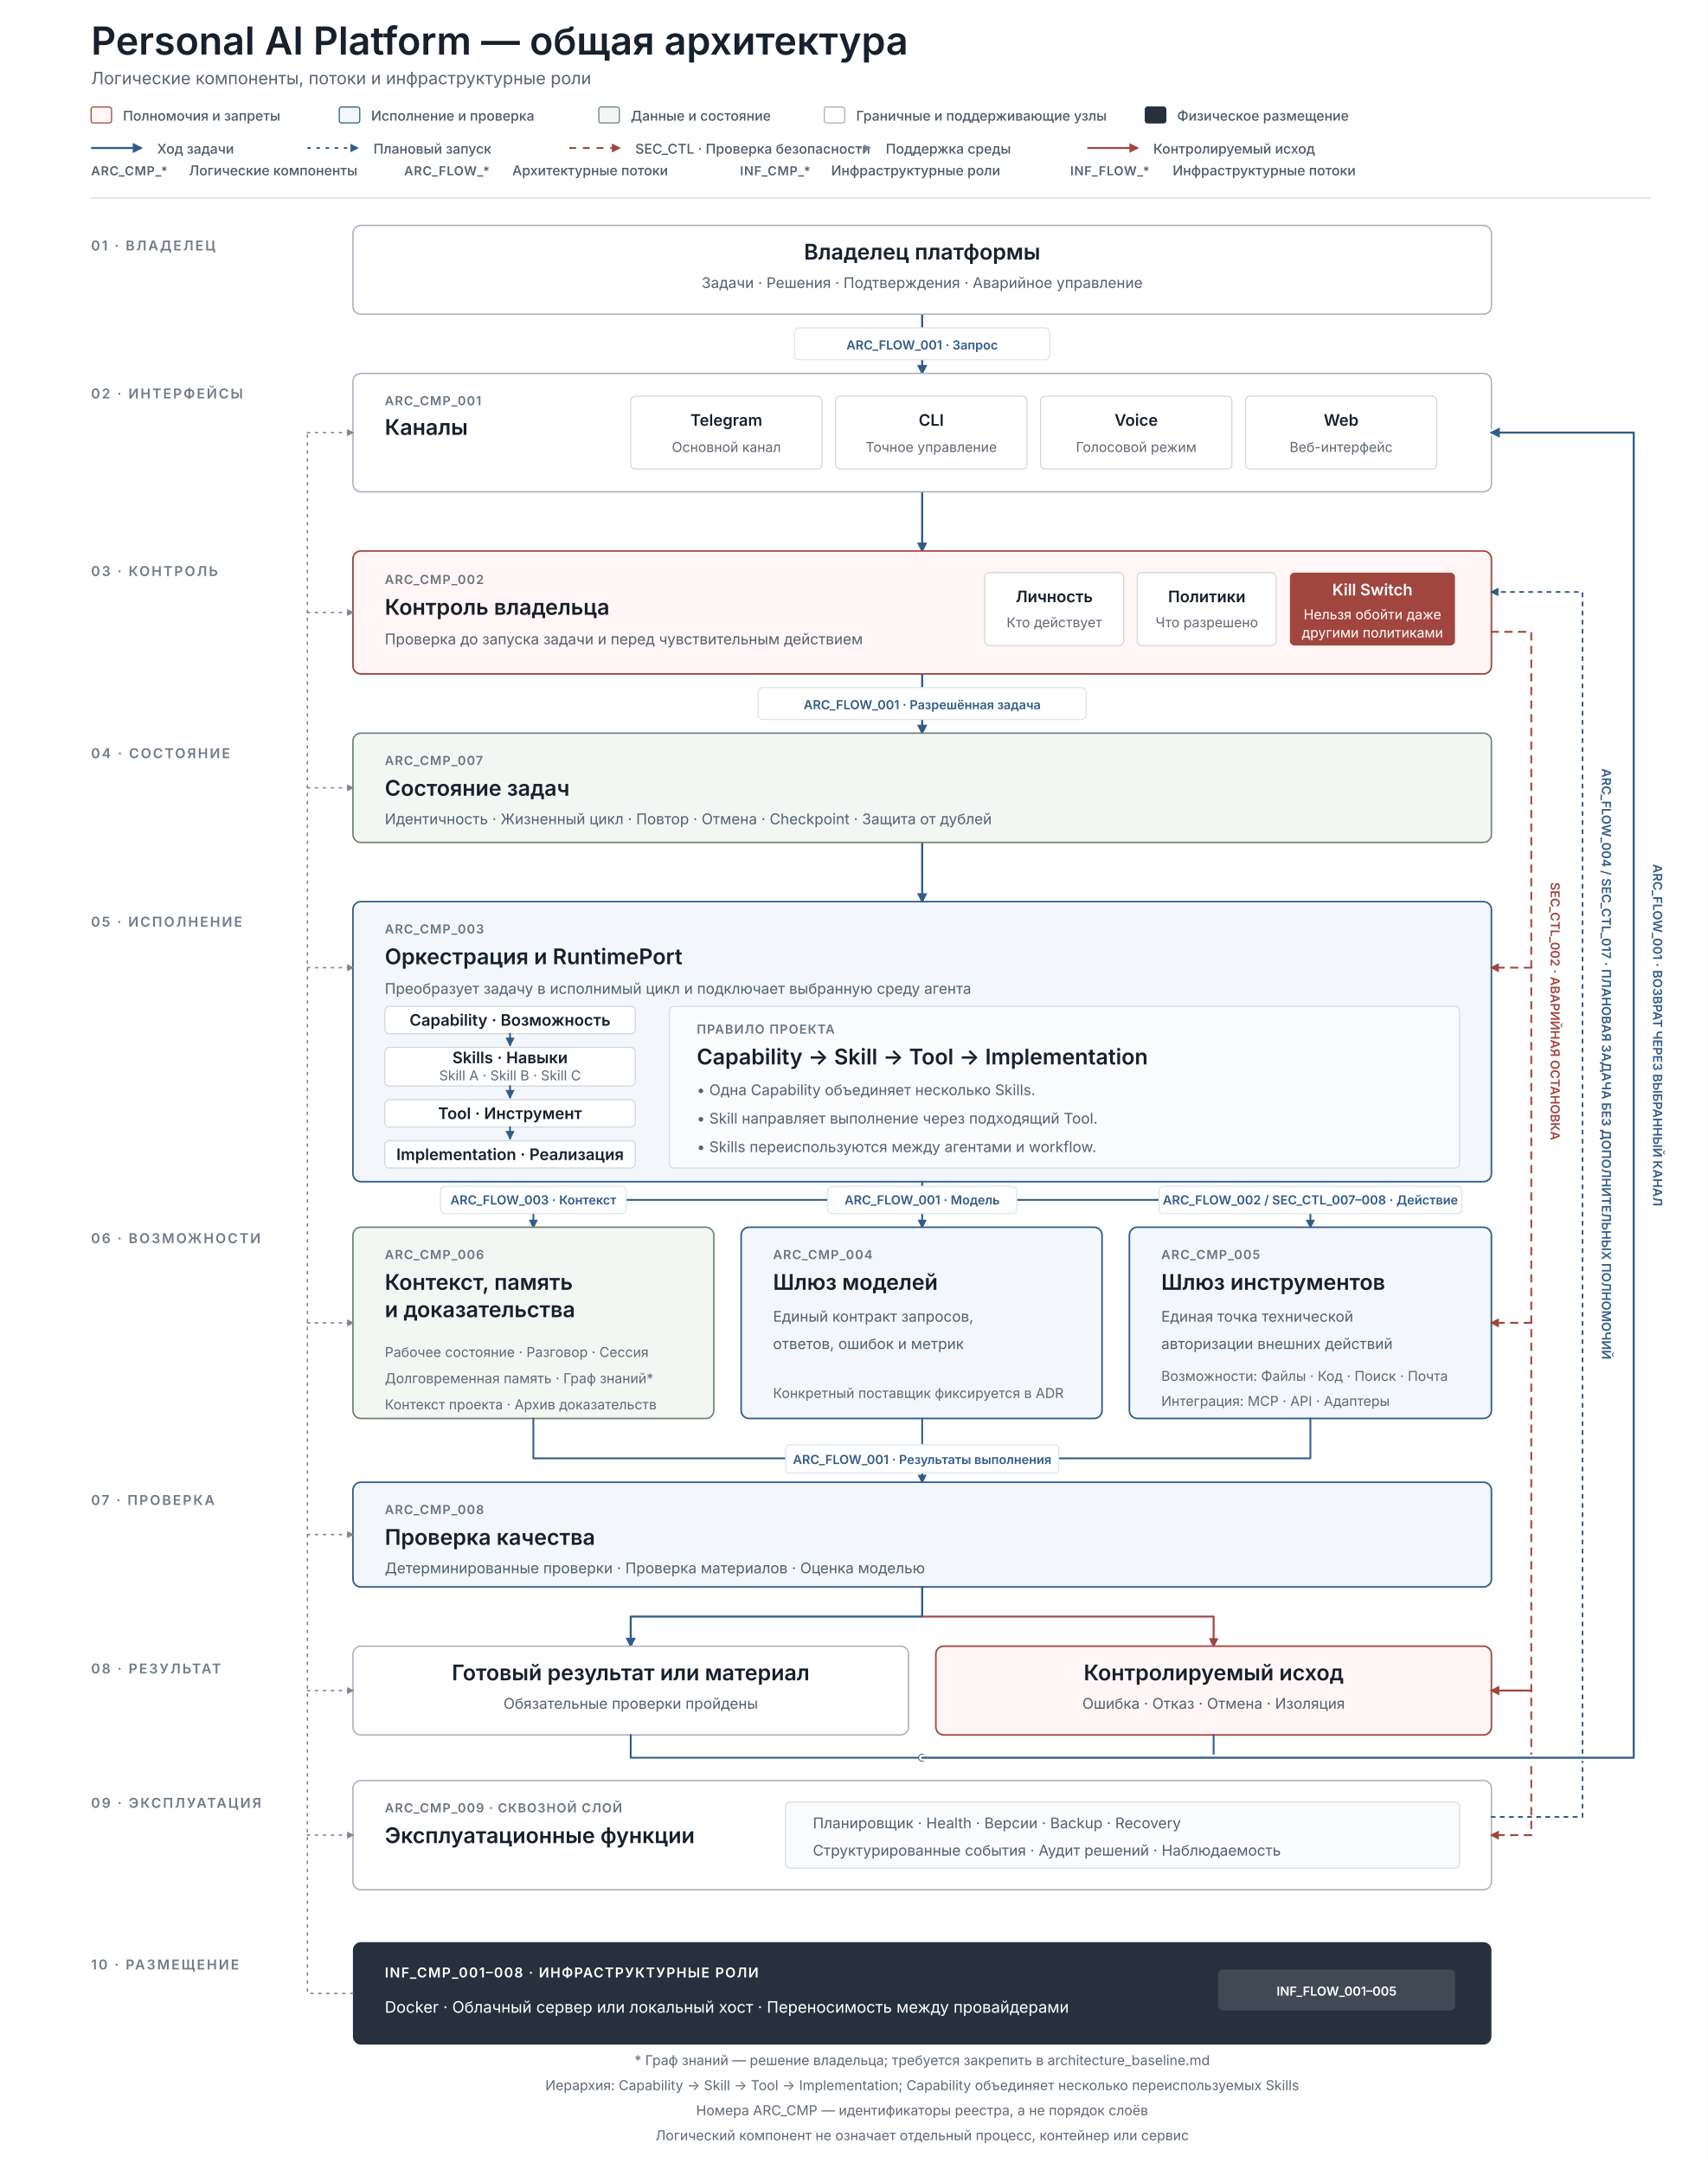
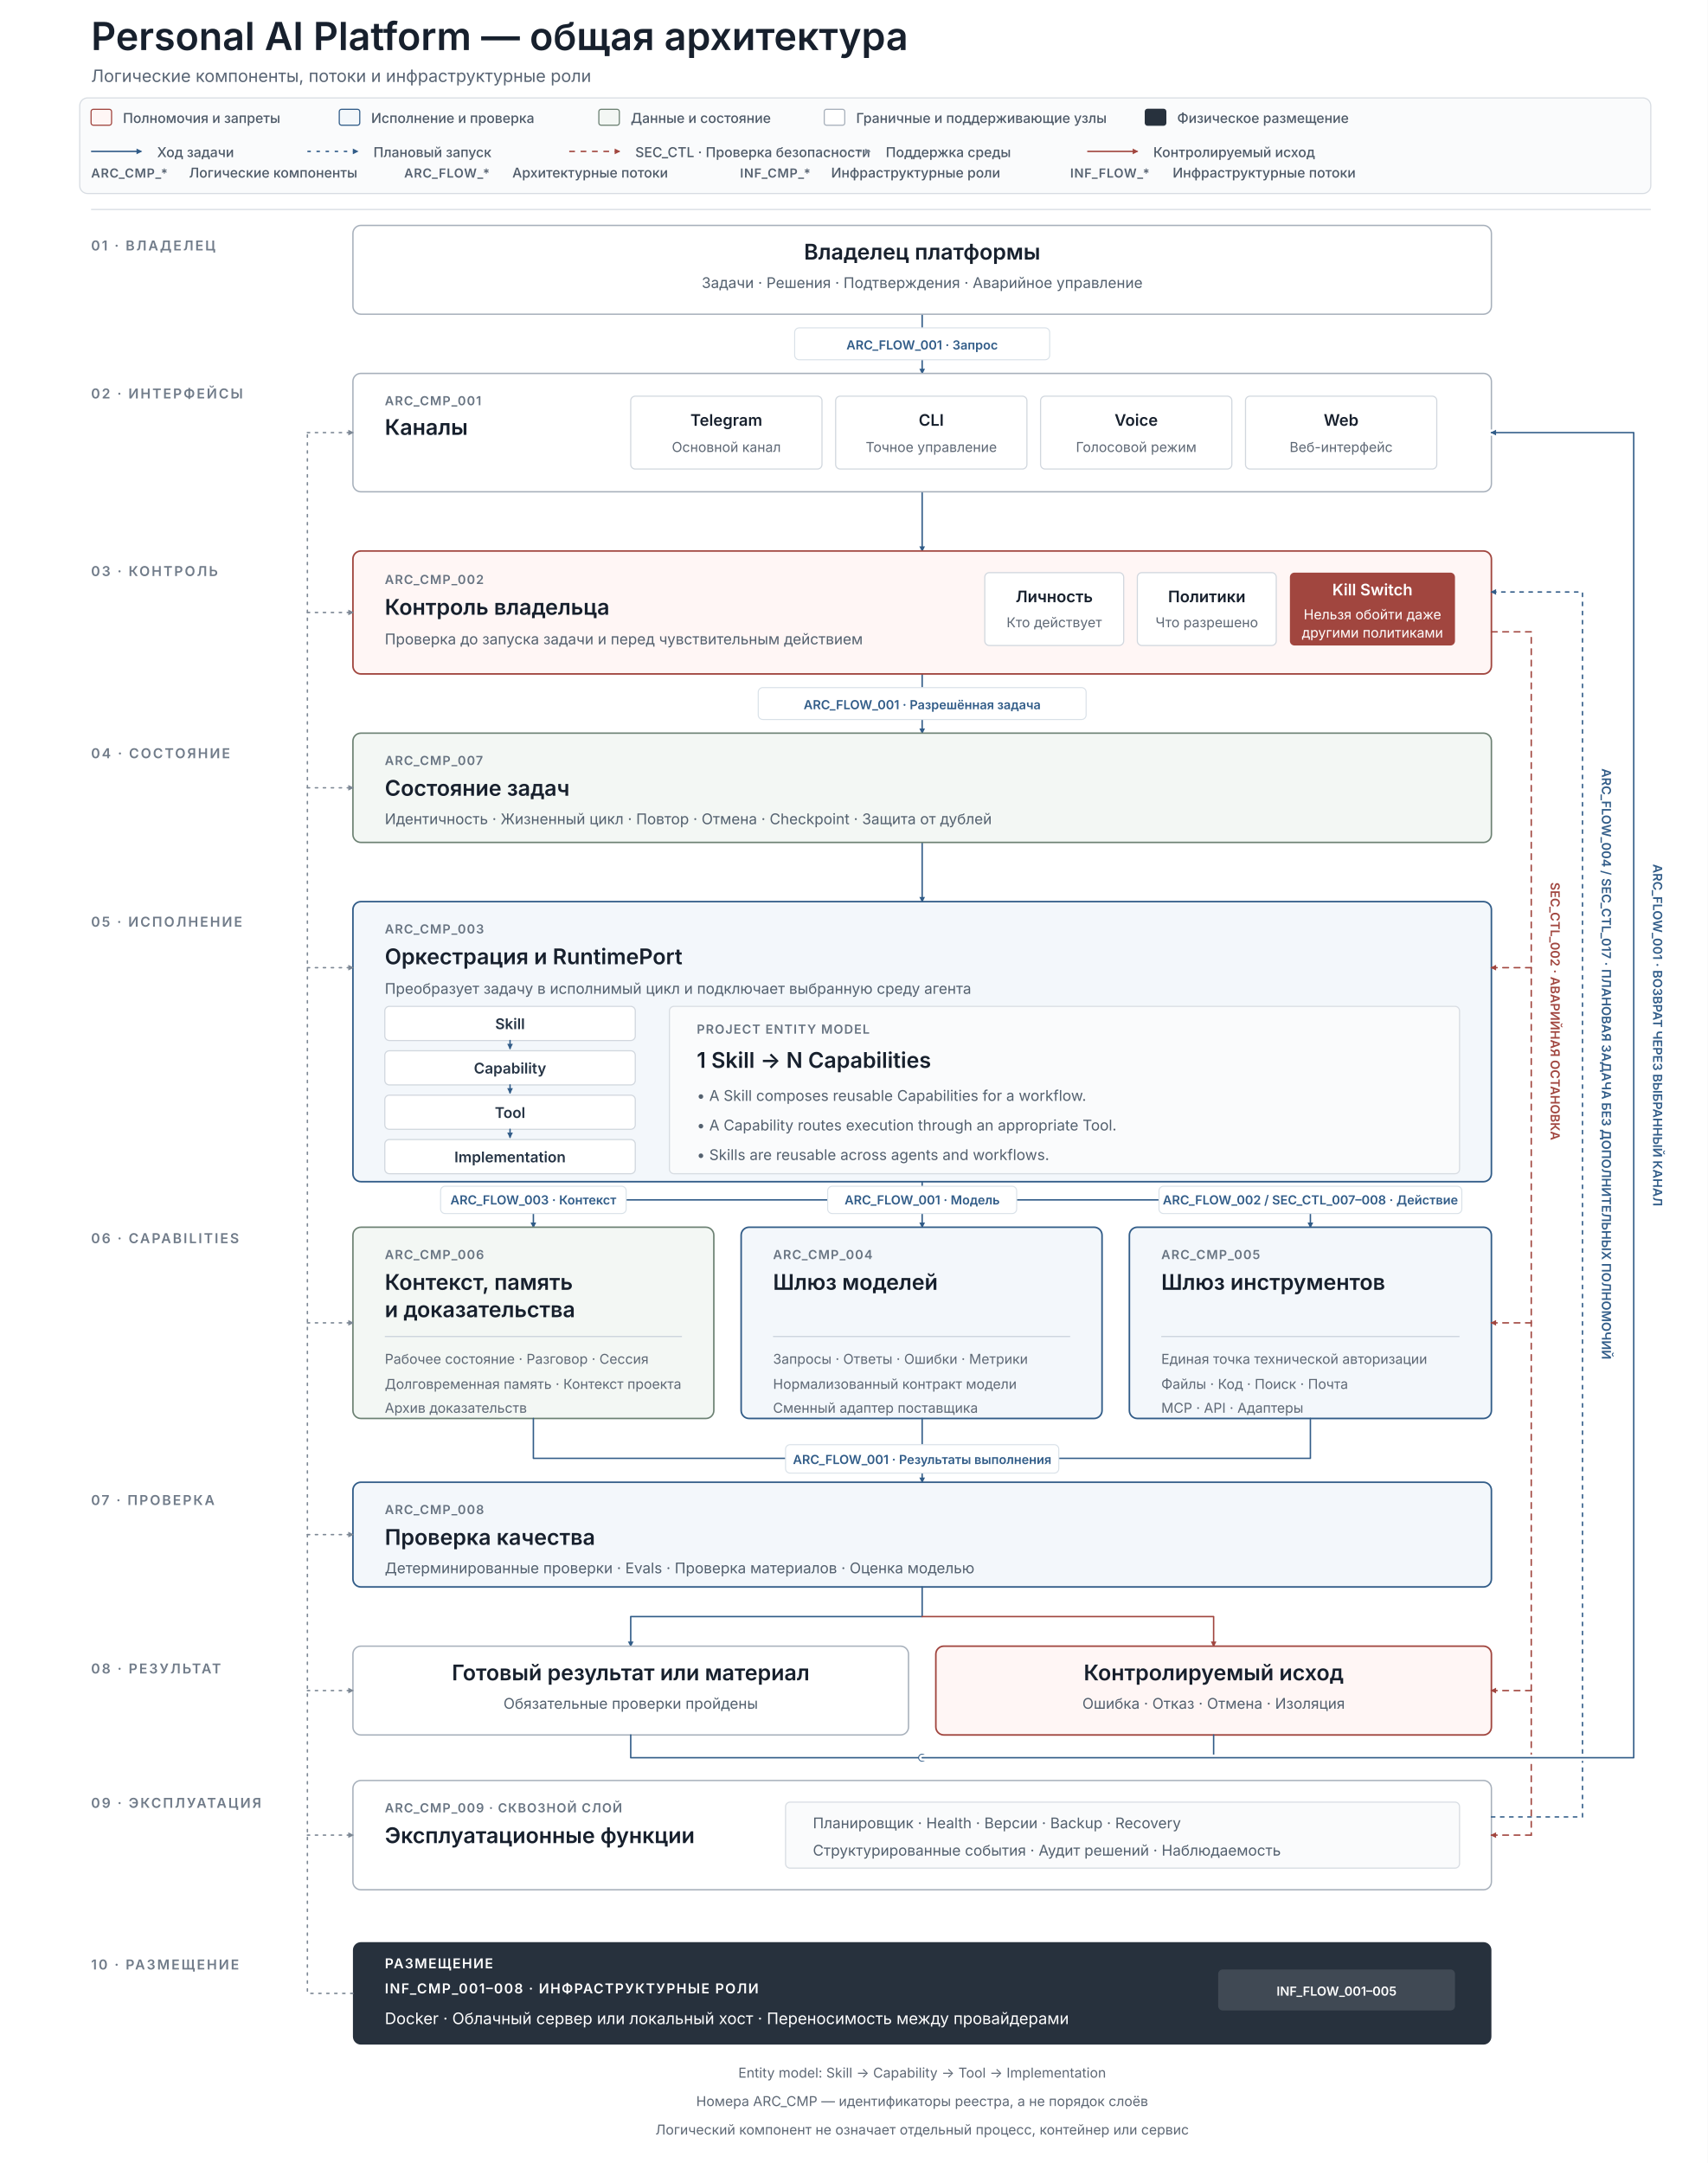
<svg xmlns="http://www.w3.org/2000/svg" width="1500" height="1900" viewBox="0 0 1500 1900" role="img" aria-labelledby="title desc">
  <defs>
-     <marker id="arrow-main" viewBox="0 0 10 10" refX="8.2" refY="5" markerWidth="5" markerHeight="5" orient="auto-start-reverse">
+     <marker id="arrow-main" viewBox="0 0 10 10" refX="8.2" refY="5" markerWidth="4" markerHeight="4" orient="auto-start-reverse">
      <path d="M0 0L10 5L0 10Z" fill="#315C88" />
    </marker>
-     <marker id="arrow-control" viewBox="0 0 10 10" refX="8.2" refY="5" markerWidth="5" markerHeight="5" orient="auto-start-reverse">
+     <marker id="arrow-control" viewBox="0 0 10 10" refX="8.2" refY="5" markerWidth="4" markerHeight="4" orient="auto-start-reverse">
      <path d="M0 0L10 5L0 10Z" fill="#A1463F" />
    </marker>
-     <marker id="arrow-support" viewBox="0 0 10 10" refX="8.2" refY="5" markerWidth="5" markerHeight="5" orient="auto-start-reverse">
+     <marker id="arrow-support" viewBox="0 0 10 10" refX="8.2" refY="5" markerWidth="4" markerHeight="4" orient="auto-start-reverse">
      <path d="M0 0L10 5L0 10Z" fill="#7D8895" />
    </marker>
    <style>
      text { font-family: Inter, "Segoe UI", Arial, sans-serif; fill: #17202D; }
      .title { font-size: 34px; font-weight: 600; }
      .subtitle { font-size: 15px; font-weight: 400; fill: #596574; }
      .legend { font-size: 12px; font-weight: 500; fill: #4E5A68; }
      .legend-id { font-size: 11px; font-weight: 600; letter-spacing: 0.5px; fill: #566271; }
      .layer-no { font-size: 12px; font-weight: 600; letter-spacing: 1.5px; fill: #707B89; }
      .component-id { font-size: 11px; font-weight: 600; letter-spacing: 0.8px; fill: #687482; }
      .component-title { font-size: 19px; font-weight: 600; }
      .component-text { font-size: 13px; font-weight: 400; fill: #53606E; }
      .small-title { font-size: 14px; font-weight: 600; }
      .small-text { font-size: 12px; font-weight: 400; fill: #5E6875; }
+       .entity-text { font-size: 13px; font-weight: 600; fill: #263445; }
+       .note-text { font-size: 13px; font-weight: 400; fill: #53606E; }
      .flow-text { font-size: 11px; font-weight: 600; fill: #315C88; }
      .control-flow-text { font-size: 11px; font-weight: 600; fill: #A1463F; }
      .inverse-title { font-size: 14px; font-weight: 600; fill: #FFFFFF; }
      .inverse-text { font-size: 12px; font-weight: 400; fill: #FFFFFF; }
      .infra-title { font-size: 12px; font-weight: 600; letter-spacing: 1px; fill: #FFFFFF; }
      .infra-text { font-size: 14px; font-weight: 400; fill: #FFFFFF; }
      .infra-chip { font-size: 11px; font-weight: 600; fill: #FFFFFF; }
-       .main-line { fill: none; stroke: #315C88; stroke-width: 1.8; stroke-linecap: round; stroke-linejoin: round; marker-end: url(#arrow-main); }
-       .branch-line { fill: none; stroke: #315C88; stroke-width: 1.6; stroke-linecap: round; stroke-linejoin: round; marker-end: url(#arrow-main); }
-       .bus-line { fill: none; stroke: #315C88; stroke-width: 1.6; stroke-linecap: round; stroke-linejoin: round; }
-       .control-line { fill: none; stroke: #A1463F; stroke-width: 1.6; stroke-dasharray: 6 6; stroke-linecap: round; stroke-linejoin: round; marker-end: url(#arrow-control); }
-       .control-rail { fill: none; stroke: #A1463F; stroke-width: 1.6; stroke-dasharray: 6 6; stroke-linecap: round; stroke-linejoin: round; }
-       .failure-line { fill: none; stroke: #A1463F; stroke-width: 1.7; stroke-linecap: round; stroke-linejoin: round; marker-end: url(#arrow-control); }
-       .scheduled-line { fill: none; stroke: #315C88; stroke-width: 1.5; stroke-dasharray: 3 5; stroke-linecap: round; stroke-linejoin: round; marker-end: url(#arrow-main); }
+       .main-line { fill: none; stroke: #315C88; stroke-width: 1.25; stroke-linecap: round; stroke-linejoin: round; marker-end: url(#arrow-main); }
+       .branch-line { fill: none; stroke: #315C88; stroke-width: 1.25; stroke-linecap: round; stroke-linejoin: round; marker-end: url(#arrow-main); }
+       .bus-line { fill: none; stroke: #315C88; stroke-width: 1.25; stroke-linecap: round; stroke-linejoin: round; }
+       .control-line { fill: none; stroke: #A1463F; stroke-width: 1.25; stroke-dasharray: 5 5; stroke-linecap: round; stroke-linejoin: round; marker-end: url(#arrow-control); }
+       .control-rail { fill: none; stroke: #A1463F; stroke-width: 1.25; stroke-dasharray: 5 5; stroke-linecap: round; stroke-linejoin: round; }
+       .failure-line { fill: none; stroke: #A1463F; stroke-width: 1.25; stroke-linecap: round; stroke-linejoin: round; marker-end: url(#arrow-control); }
+       .scheduled-line { fill: none; stroke: #315C88; stroke-width: 1.25; stroke-dasharray: 3 5; stroke-linecap: round; stroke-linejoin: round; marker-end: url(#arrow-main); }
      .support-line { fill: none; stroke: #7D8895; stroke-width: 1.25; stroke-dasharray: 2 5; stroke-linecap: round; stroke-linejoin: round; marker-end: url(#arrow-support); }
      .support-rail { fill: none; stroke: #7D8895; stroke-width: 1.25; stroke-dasharray: 2 5; stroke-linecap: round; stroke-linejoin: round; }
      .neutral-card { fill: #FFFFFF; stroke: #A7B0BB; stroke-width: 1.2; }
      .control-card { fill: #FFF6F5; stroke: #A1463F; stroke-width: 1.4; }
      .execution-card { fill: #F3F7FB; stroke: #315C88; stroke-width: 1.4; }
      .data-card { fill: #F3F7F4; stroke: #6C8173; stroke-width: 1.3; }
      .label-box { fill: #FFFFFF; stroke: #D1D7DE; stroke-width: 1; }
      .inner-card { fill: #FFFFFF; stroke: #D1D7DE; stroke-width: 1; }
      .detail-panel { fill: #FAFBFC; stroke: #D7DCE2; stroke-width: 1; }
      .flow-label { fill: #FFFFFF; stroke: #D9E1E8; stroke-width: 0.9; }
    </style>
  </defs>
  <rect width="1500" height="1900" fill="#FFFFFF" />
-   <text x="80" y="48" class="title">Personal AI Platform — общая архитектура</text>
-   <text x="80" y="74" class="subtitle">Логические компоненты, потоки и инфраструктурные роли</text>
-   <g transform="translate(80 94)">
+   <text x="80" y="44" class="title">Personal AI Platform — общая архитектура</text>
+   <text x="80" y="72" class="subtitle">Логические компоненты, потоки и инфраструктурные роли</text>
+   <rect x="70" y="86" width="1380" height="84" rx="7" fill="#FAFBFC" stroke="#D7DCE2" stroke-width="1" />
+   <g transform="translate(80 96)">
    <rect x="0" y="0" width="18" height="14" rx="2" fill="#FFF6F5" stroke="#A1463F" />
    <text x="28" y="12" class="legend">Полномочия и запреты</text>
    <rect x="218" y="0" width="18" height="14" rx="2" fill="#F3F7FB" stroke="#315C88" />
    <text x="246" y="12" class="legend">Исполнение и проверка</text>
    <rect x="446" y="0" width="18" height="14" rx="2" fill="#F3F7F4" stroke="#6C8173" />
    <text x="474" y="12" class="legend">Данные и состояние</text>
    <rect x="644" y="0" width="18" height="14" rx="2" fill="#FFFFFF" stroke="#A7B0BB" />
    <text x="672" y="12" class="legend">Граничные и поддерживающие узлы</text>
    <rect x="926" y="0" width="18" height="14" rx="2" fill="#27313D" stroke="#27313D" />
    <text x="954" y="12" class="legend">Физическое размещение</text>
  </g>
-   <g transform="translate(80 123)">
-     <line x1="0" y1="7" x2="44" y2="7" stroke="#315C88" stroke-width="1.8" marker-end="url(#arrow-main)" />
+   <g transform="translate(80 126)">
+     <line x1="0" y1="7" x2="44" y2="7" stroke="#315C88" stroke-width="1.25" marker-end="url(#arrow-main)" />
    <text x="58" y="12" class="legend">Ход задачи</text>
-     <line x1="190" y1="7" x2="234" y2="7" stroke="#315C88" stroke-width="1.5" stroke-dasharray="3 5" marker-end="url(#arrow-main)" />
+     <line x1="190" y1="7" x2="234" y2="7" stroke="#315C88" stroke-width="1.25" stroke-dasharray="3 5" marker-end="url(#arrow-main)" />
    <text x="248" y="12" class="legend">Плановый запуск</text>
-     <line x1="420" y1="7" x2="464" y2="7" stroke="#A1463F" stroke-width="1.6" stroke-dasharray="6 6" marker-end="url(#arrow-control)" />
+     <line x1="420" y1="7" x2="464" y2="7" stroke="#A1463F" stroke-width="1.25" stroke-dasharray="5 5" marker-end="url(#arrow-control)" />
    <text x="478" y="12" class="legend">SEC_CTL · Проверка безопасности</text>
    <line x1="640" y1="7" x2="684" y2="7" stroke="#7D8895" stroke-width="1.25" stroke-dasharray="2 5" marker-end="url(#arrow-support)" />
    <text x="698" y="12" class="legend">Поддержка среды</text>
-     <line x1="875" y1="7" x2="919" y2="7" stroke="#A1463F" stroke-width="1.7" marker-end="url(#arrow-control)" />
+     <line x1="875" y1="7" x2="919" y2="7" stroke="#A1463F" stroke-width="1.25" marker-end="url(#arrow-control)" />
    <text x="933" y="12" class="legend">Контролируемый исход</text>
  </g>
-   <g transform="translate(80 154)">
+   <g transform="translate(80 156)">
    <text x="0" y="0" class="legend-id">ARC_CMP_*</text>
    <text x="86" y="0" class="legend">Логические компоненты</text>
    <text x="275" y="0" class="legend-id">ARC_FLOW_*</text>
    <text x="370" y="0" class="legend">Архитектурные потоки</text>
    <text x="570" y="0" class="legend-id">INF_CMP_*</text>
    <text x="650" y="0" class="legend">Инфраструктурные роли</text>
    <text x="860" y="0" class="legend-id">INF_FLOW_*</text>
    <text x="950" y="0" class="legend">Инфраструктурные потоки</text>
  </g>
-   <line x1="80" y1="174" x2="1450" y2="174" stroke="#D7DCE2" />
+   <line x1="80" y1="184" x2="1450" y2="184" stroke="#D7DCE2" />
  <g>
    <text x="80" y="220" class="layer-no">01 · ВЛАДЕЛЕЦ</text>
    <text x="80" y="350" class="layer-no">02 · ИНТЕРФЕЙСЫ</text>
    <text x="80" y="506" class="layer-no">03 · КОНТРОЛЬ</text>
    <text x="80" y="666" class="layer-no">04 · СОСТОЯНИЕ</text>
    <text x="80" y="814" class="layer-no">05 · ИСПОЛНЕНИЕ</text>
-     <text x="80" y="1092" class="layer-no">06 · ВОЗМОЖНОСТИ</text>
+     <text x="80" y="1092" class="layer-no">06 · CAPABILITIES</text>
    <text x="80" y="1322" class="layer-no">07 · ПРОВЕРКА</text>
    <text x="80" y="1470" class="layer-no">08 · РЕЗУЛЬТАТ</text>
    <text x="80" y="1588" class="layer-no">09 · ЭКСПЛУАТАЦИЯ</text>
    <text x="80" y="1730" class="layer-no">10 · РАЗМЕЩЕНИЕ</text>
  </g>
  <path class="main-line" d="M810 276V328" />
  <path class="main-line" d="M810 432V484" />
  <path class="main-line" d="M810 592V644" />
  <path class="main-line" d="M810 740V792" />
  <g>
    <rect x="310" y="198" width="1000" height="78" rx="7" class="neutral-card" />
    <text x="810" y="228" class="component-title" text-anchor="middle">Владелец платформы</text>
    <text x="810" y="253" class="component-text" text-anchor="middle">Задачи · Решения · Подтверждения · Аварийное управление</text>
  </g>
  <g>
    <rect x="310" y="328" width="1000" height="104" rx="7" class="neutral-card" />
    <text x="338" y="356" class="component-id">ARC_CMP_001</text>
    <text x="338" y="382" class="component-title">Каналы</text>
    <rect x="554" y="348" width="168" height="64" rx="4" class="inner-card" />
    <rect x="734" y="348" width="168" height="64" rx="4" class="inner-card" />
    <rect x="914" y="348" width="168" height="64" rx="4" class="inner-card" />
    <rect x="1094" y="348" width="168" height="64" rx="4" class="inner-card" />
    <text x="638" y="374" class="small-title" text-anchor="middle">Telegram</text>
    <text x="638" y="397" class="small-text" text-anchor="middle">Основной канал</text>
    <text x="818" y="374" class="small-title" text-anchor="middle">CLI</text>
    <text x="818" y="397" class="small-text" text-anchor="middle">Точное управление</text>
    <text x="998" y="374" class="small-title" text-anchor="middle">Voice</text>
    <text x="998" y="397" class="small-text" text-anchor="middle">Голосовой режим</text>
    <text x="1178" y="374" class="small-title" text-anchor="middle">Web</text>
    <text x="1178" y="397" class="small-text" text-anchor="middle">Веб-интерфейс</text>
  </g>
  <g>
    <rect x="310" y="484" width="1000" height="108" rx="7" class="control-card" />
    <text x="338" y="513" class="component-id">ARC_CMP_002</text>
    <text x="338" y="540" class="component-title">Контроль владельца</text>
    <text x="338" y="566" class="component-text">Проверка до запуска задачи и перед чувствительным действием</text>
    <rect x="865" y="503" width="122" height="64" rx="4" class="inner-card" />
    <text x="926" y="529" class="small-title" text-anchor="middle">Личность</text>
    <text x="926" y="551" class="small-text" text-anchor="middle">Кто действует</text>
    <rect x="999" y="503" width="122" height="64" rx="4" class="inner-card" />
    <text x="1060" y="529" class="small-title" text-anchor="middle">Политики</text>
    <text x="1060" y="551" class="small-text" text-anchor="middle">Что разрешено</text>
    <rect x="1133" y="503" width="145" height="64" rx="4" fill="#A1463F" />
    <text x="1205.5" y="523" class="inverse-title" text-anchor="middle">Kill Switch</text>
    <text x="1205.5" y="544" class="inverse-text" text-anchor="middle">Нельзя обойти даже</text>
    <text x="1205.5" y="560" class="inverse-text" text-anchor="middle">другими политиками</text>
  </g>
  <g>
    <rect x="310" y="644" width="1000" height="96" rx="7" class="data-card" />
    <text x="338" y="672" class="component-id">ARC_CMP_007</text>
    <text x="338" y="699" class="component-title">Состояние задач</text>
    <text x="338" y="724" class="component-text">Идентичность · Жизненный цикл · Повтор · Отмена · Checkpoint · Защита от дублей</text>
  </g>
  <g>
    <rect x="310" y="792" width="1000" height="246" rx="7" class="execution-card" />
    <text x="338" y="820" class="component-id">ARC_CMP_003</text>
    <text x="338" y="847" class="component-title">Оркестрация и RuntimePort</text>
    <text x="338" y="873" class="component-text">Преобразует задачу в исполнимый цикл и подключает выбранную среду агента</text>
-     <rect x="338" y="884" width="220" height="24" rx="4" class="inner-card" />
-     <text x="448" y="901" class="small-title" text-anchor="middle">Capability · Возможность</text>
-     <path class="branch-line" d="M448 908V918" />
-     <rect x="338" y="920" width="220" height="34" rx="4" class="inner-card" />
-     <text x="448" y="934" class="small-title" text-anchor="middle">Skills · Навыки</text>
-     <text x="448" y="949" class="small-text" text-anchor="middle">Skill A · Skill B · Skill C</text>
-     <path class="branch-line" d="M448 954V964" />
-     <rect x="338" y="966" width="220" height="24" rx="4" class="inner-card" />
-     <text x="448" y="983" class="small-title" text-anchor="middle">Tool · Инструмент</text>
-     <path class="branch-line" d="M448 990V1000" />
-     <rect x="338" y="1002" width="220" height="24" rx="4" class="inner-card" />
-     <text x="448" y="1019" class="small-title" text-anchor="middle">Implementation · Реализация</text>
-     <rect x="588" y="884" width="694" height="142" rx="4" class="detail-panel" />
-     <text x="612" y="908" class="component-id">ПРАВИЛО ПРОЕКТА</text>
-     <text x="612" y="935" class="component-title">Capability → Skill → Tool → Implementation</text>
-     <text x="612" y="962" class="component-text">• Одна Capability объединяет несколько Skills.</text>
-     <text x="612" y="987" class="component-text">• Skill направляет выполнение через подходящий Tool.</text>
-     <text x="612" y="1012" class="component-text">• Skills переиспользуются между агентами и workflow.</text>
+     <rect x="338" y="884" width="220" height="30" rx="4" class="inner-card" />
+     <text x="448" y="904" class="entity-text" text-anchor="middle">Skill</text>
+     <path class="branch-line" d="M448 914V921" />
+     <rect x="338" y="923" width="220" height="30" rx="4" class="inner-card" />
+     <text x="448" y="943" class="entity-text" text-anchor="middle">Capability</text>
+     <path class="branch-line" d="M448 953V960" />
+     <rect x="338" y="962" width="220" height="30" rx="4" class="inner-card" />
+     <text x="448" y="982" class="entity-text" text-anchor="middle">Tool</text>
+     <path class="branch-line" d="M448 992V999" />
+     <rect x="338" y="1001" width="220" height="30" rx="4" class="inner-card" />
+     <text x="448" y="1021" class="entity-text" text-anchor="middle">Implementation</text>
+     <rect x="588" y="884" width="694" height="147" rx="4" class="detail-panel" />
+     <text x="612" y="908" class="component-id">PROJECT ENTITY MODEL</text>
+     <text x="612" y="938" class="component-title">1 Skill → N Capabilities</text>
+     <text x="612" y="967" class="note-text">• A Skill composes reusable Capabilities for a workflow.</text>
+     <text x="612" y="993" class="note-text">• A Capability routes execution through an appropriate Tool.</text>
+     <text x="612" y="1019" class="note-text">• Skills are reusable across agents and workflows.</text>
  </g>
  <g transform="translate(0 110)">
    <path class="bus-line" d="M810 928V944H468.5M810 944H1151" />
    <circle cx="810" cy="944" r="3.5" fill="#315C88" />
    <path class="branch-line" d="M468.5 944V968" />
    <path class="branch-line" d="M810 944V968" />
    <path class="branch-line" d="M1151 944V968" />
    <rect x="387" y="932" width="163" height="24" rx="4" class="flow-label" />
    <text x="468.5" y="948" class="flow-text" text-anchor="middle">ARC_FLOW_003 · Контекст</text>
    <rect x="727" y="932" width="166" height="24" rx="4" class="flow-label" />
    <text x="810" y="948" class="flow-text" text-anchor="middle">ARC_FLOW_001 · Модель</text>
    <rect x="1018" y="932" width="266" height="24" rx="4" class="flow-label" />
    <text x="1151" y="948" class="flow-text" text-anchor="middle">ARC_FLOW_002 / SEC_CTL_007–008 · Действие</text>
    <g>
      <rect x="310" y="968" width="317" height="168" rx="7" class="data-card" />
      <text x="338" y="996" class="component-id">ARC_CMP_006</text>
      <text x="338" y="1023" class="component-title">Контекст, память</text>
      <text x="338" y="1047" class="component-title">и доказательства</text>
-       <text x="338" y="1082" class="small-text">Рабочее состояние · Разговор · Сессия</text>
-       <text x="338" y="1105" class="small-text">Долговременная память · Граф знаний*</text>
-       <text x="338" y="1128" class="small-text">Контекст проекта · Архив доказательств</text>
+       <line x1="338" y1="1064" x2="599" y2="1064" stroke="#CBD3DB" stroke-width="1" />
+       <text x="338" y="1088" class="small-text">Рабочее состояние · Разговор · Сессия</text>
+       <text x="338" y="1110" class="small-text">Долговременная память · Контекст проекта</text>
+       <text x="338" y="1131" class="small-text">Архив доказательств</text>
    </g>
    <g>
      <rect x="651" y="968" width="317" height="168" rx="7" class="execution-card" />
      <text x="679" y="996" class="component-id">ARC_CMP_004</text>
      <text x="679" y="1023" class="component-title">Шлюз моделей</text>
-       <text x="679" y="1051" class="component-text">Единый контракт запросов,</text>
-       <text x="679" y="1075" class="component-text">ответов, ошибок и метрик</text>
-       <text x="679" y="1118" class="small-text">Конкретный поставщик фиксируется в ADR</text>
+       <line x1="679" y1="1064" x2="940" y2="1064" stroke="#CBD3DB" stroke-width="1" />
+       <text x="679" y="1088" class="small-text">Запросы · Ответы · Ошибки · Метрики</text>
+       <text x="679" y="1110" class="small-text">Нормализованный контракт модели</text>
+       <text x="679" y="1131" class="small-text">Сменный адаптер поставщика</text>
    </g>
    <g>
      <rect x="992" y="968" width="318" height="168" rx="7" class="execution-card" />
      <text x="1020" y="996" class="component-id">ARC_CMP_005</text>
      <text x="1020" y="1023" class="component-title">Шлюз инструментов</text>
-       <text x="1020" y="1051" class="component-text">Единая точка технической</text>
-       <text x="1020" y="1075" class="component-text">авторизации внешних действий</text>
-       <text x="1020" y="1103" class="small-text">Возможности: Файлы · Код · Поиск · Почта</text>
-       <text x="1020" y="1125" class="small-text">Интеграция: MCP · API · Адаптеры</text>
+       <line x1="1020" y1="1064" x2="1282" y2="1064" stroke="#CBD3DB" stroke-width="1" />
+       <text x="1020" y="1088" class="small-text">Единая точка технической авторизации</text>
+       <text x="1020" y="1110" class="small-text">Файлы · Код · Поиск · Почта</text>
+       <text x="1020" y="1131" class="small-text">MCP · API · Адаптеры</text>
    </g>
    <path class="bus-line" d="M468.5 1136V1171H1151M810 1136V1171M1151 1136V1171" />
    <circle cx="810" cy="1171" r="3.5" fill="#315C88" />
    <path class="branch-line" d="M810 1171V1192" />
    <rect x="690" y="1159" width="240" height="25" rx="4" class="flow-label" />
    <text x="810" y="1176" class="flow-text" text-anchor="middle">ARC_FLOW_001 · Результаты выполнения</text>
    <g>
      <rect x="310" y="1192" width="1000" height="92" rx="7" class="execution-card" />
      <text x="338" y="1220" class="component-id">ARC_CMP_008</text>
      <text x="338" y="1247" class="component-title">Проверка качества</text>
-       <text x="338" y="1272" class="component-text">Детерминированные проверки · Проверка материалов · Оценка моделью</text>
+       <text x="338" y="1272" class="component-text">Детерминированные проверки · Evals · Проверка материалов · Оценка моделью</text>
    </g>
    <path class="main-line" d="M810 1284V1310H554V1336" />
    <path class="failure-line" d="M810 1310H1066V1336" />
    <g>
      <rect x="310" y="1336" width="488" height="78" rx="7" class="neutral-card" />
      <text x="554" y="1366" class="component-title" text-anchor="middle">Готовый результат или материал</text>
      <text x="554" y="1391" class="component-text" text-anchor="middle">Обязательные проверки пройдены</text>
    </g>
    <g>
      <rect x="822" y="1336" width="488" height="78" rx="7" class="control-card" />
      <text x="1066" y="1366" class="component-title" text-anchor="middle">Контролируемый исход</text>
      <text x="1066" y="1391" class="component-text" text-anchor="middle">Ошибка · Отказ · Отмена · Изоляция</text>
    </g>
    <path class="bus-line" d="M554 1414V1434H1066M1066 1414V1434" />
    <circle cx="810" cy="1434" r="3.5" fill="#315C88" />
    <g>
      <rect x="310" y="1454" width="1000" height="96" rx="7" class="neutral-card" />
      <text x="338" y="1482" class="component-id">ARC_CMP_009 · СКВОЗНОЙ СЛОЙ</text>
      <text x="338" y="1509" class="component-title">Эксплуатационные функции</text>
      <rect x="690" y="1473" width="592" height="58" rx="4" class="detail-panel" />
      <text x="714" y="1496" class="component-text">Планировщик · Health · Версии · Backup · Recovery</text>
      <text x="714" y="1520" class="component-text">Структурированные события · Аудит решений · Наблюдаемость</text>
    </g>
    <g>
      <rect x="310" y="1596" width="1000" height="90" rx="7" fill="#27313D" />
-       <text x="338" y="1627" class="infra-title">INF_CMP_001–008 · ИНФРАСТРУКТУРНЫЕ РОЛИ</text>
-       <text x="338" y="1658" class="infra-text">Docker · Облачный сервер или локальный хост · Переносимость между провайдерами</text>
+       <text x="338" y="1619" class="infra-title">РАЗМЕЩЕНИЕ</text>
+       <text x="338" y="1641" class="infra-title">INF_CMP_001–008 · ИНФРАСТРУКТУРНЫЕ РОЛИ</text>
+       <text x="338" y="1668" class="infra-text">Docker · Облачный сервер или локальный хост · Переносимость между провайдерами</text>
      <rect x="1070" y="1620" width="208" height="36" rx="4" fill="#FFFFFF" opacity="0.12" />
      <text x="1174" y="1643" class="infra-chip" text-anchor="middle">INF_FLOW_001–005</text>
    </g>
  </g>
  <path class="support-rail" d="M310 1751H270V380" />
  <path class="support-line" d="M270 380H310" />
  <path class="support-line" d="M270 538H310" />
  <path class="support-line" d="M270 692H310" />
  <path class="support-line" d="M270 850H310" />
  <path class="support-line" d="M270 1162H310" />
  <path class="support-line" d="M270 1348H310" />
  <path class="support-line" d="M270 1485H310" />
  <path class="support-line" d="M270 1612H310" />
  <path class="scheduled-line" d="M1310 1596H1390V520H1310" />
  <g transform="translate(1407 675) rotate(90)">
    <text x="0" y="0" class="flow-text">ARC_FLOW_004 / SEC_CTL_017 · ПЛАНОВАЯ ЗАДАЧА БЕЗ ДОПОЛНИТЕЛЬНЫХ ПОЛНОМОЧИЙ</text>
  </g>
  <path class="control-rail" d="M1310 555H1345V1612" />
  <path class="control-line" d="M1345 850H1310" />
  <path class="control-line" d="M1345 1162H1310" />
-   <path class="failure-line" d="M1345 1485H1310" />
+   <path class="control-line" d="M1345 1485H1310" />
  <path class="control-line" d="M1345 1612H1310" />
  <g transform="translate(1362 775) rotate(90)">
    <text x="0" y="0" class="control-flow-text">SEC_CTL_002 · АВАРИЙНАЯ ОСТАНОВКА</text>
  </g>
  <path d="M810 1544H1435V380H1310" fill="none" stroke="#FFFFFF" stroke-width="5.5" stroke-linecap="round" stroke-linejoin="round" />
  <path class="main-line" d="M810 1544H1435V380H1310" />
  <g transform="translate(1452 759) rotate(90)">
    <text x="0" y="0" class="flow-text">ARC_FLOW_001 · ВОЗВРАТ ЧЕРЕЗ ВЫБРАННЫЙ КАНАЛ</text>
  </g>
  <g>
    <rect x="698" y="288" width="224" height="28" rx="4" class="flow-label" />
    <text x="810" y="307" class="flow-text" text-anchor="middle">ARC_FLOW_001 · Запрос</text>
    <rect x="666" y="604" width="288" height="28" rx="4" class="flow-label" />
    <text x="810" y="623" class="flow-text" text-anchor="middle">ARC_FLOW_001 · Разрешённая задача</text>
  </g>
-   <text x="810" y="1814" class="small-text" text-anchor="middle">* Граф знаний — решение владельца; требуется закрепить в architecture_baseline.md</text>
-   <text x="810" y="1836" class="small-text" text-anchor="middle">Иерархия: Capability → Skill → Tool → Implementation; Capability объединяет несколько переиспользуемых Skills</text>
-   <text x="810" y="1858" class="small-text" text-anchor="middle">Номера ARC_CMP — идентификаторы реестра, а не порядок слоёв</text>
-   <text x="810" y="1880" class="small-text" text-anchor="middle">Логический компонент не означает отдельный процесс, контейнер или сервис</text>
+   <text x="810" y="1825" class="small-text" text-anchor="middle">Entity model: Skill → Capability → Tool → Implementation</text>
+   <text x="810" y="1850" class="small-text" text-anchor="middle">Номера ARC_CMP — идентификаторы реестра, а не порядок слоёв</text>
+   <text x="810" y="1875" class="small-text" text-anchor="middle">Логический компонент не означает отдельный процесс, контейнер или сервис</text>
</svg>
